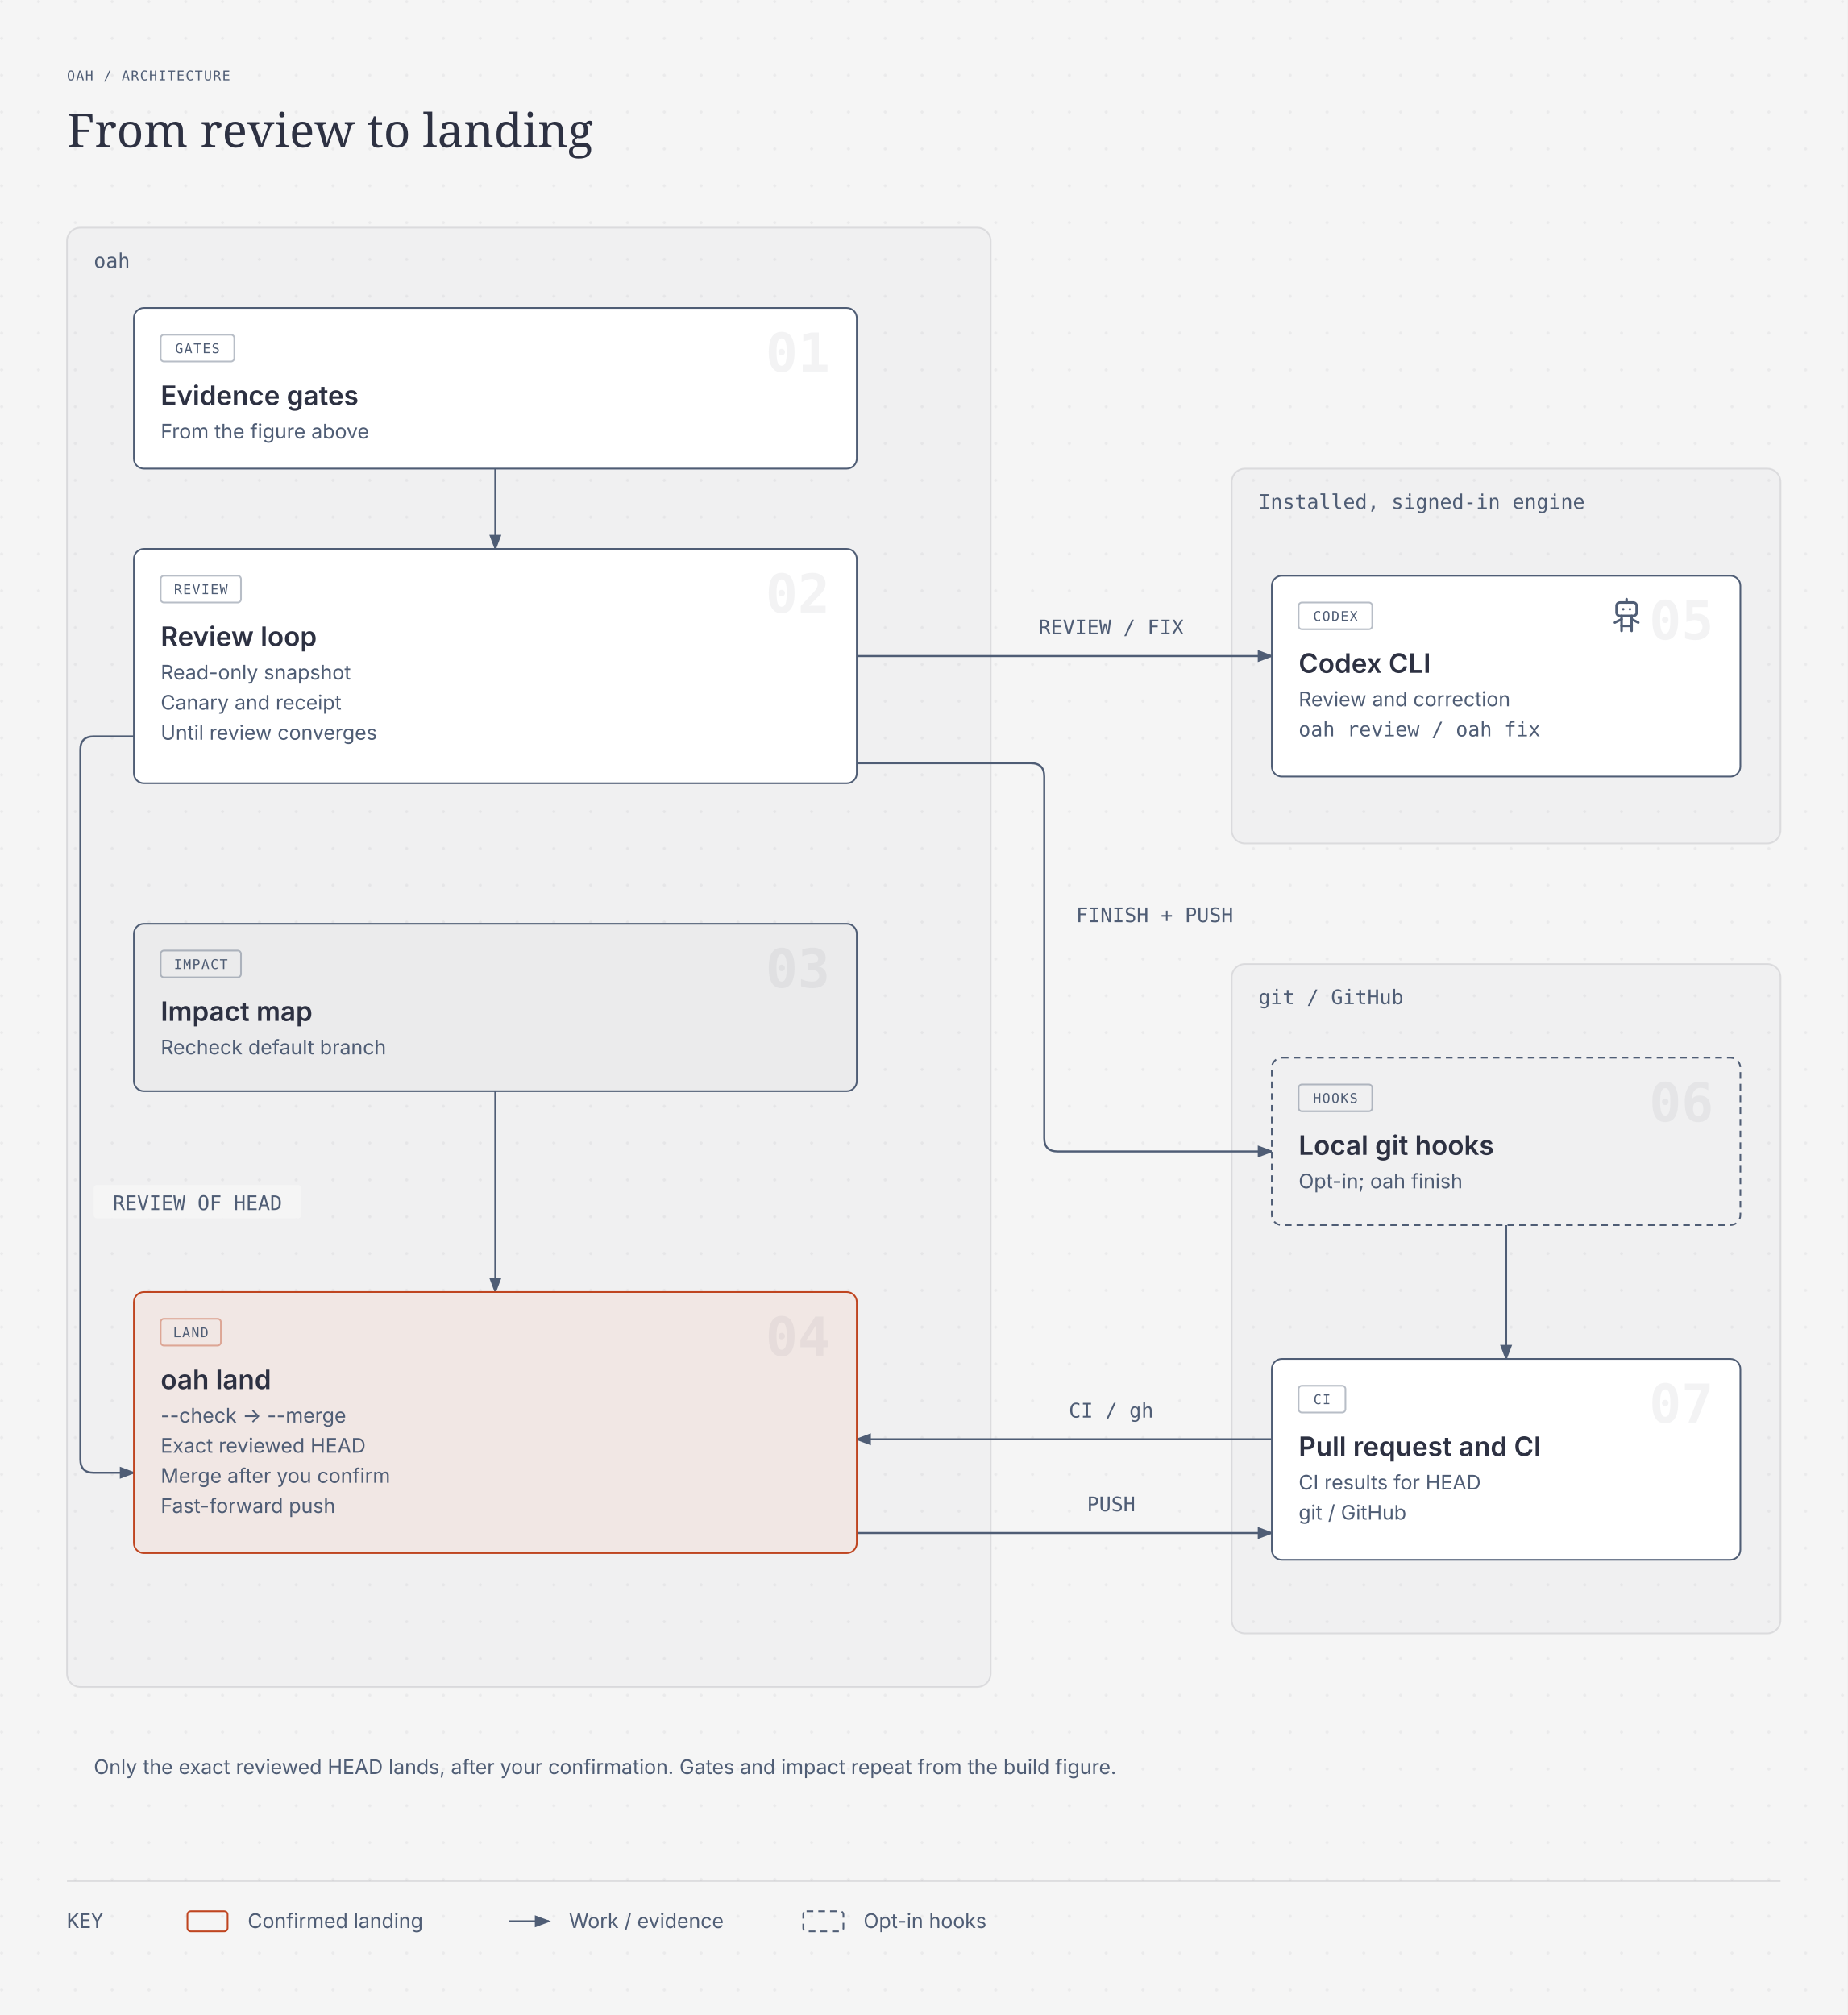
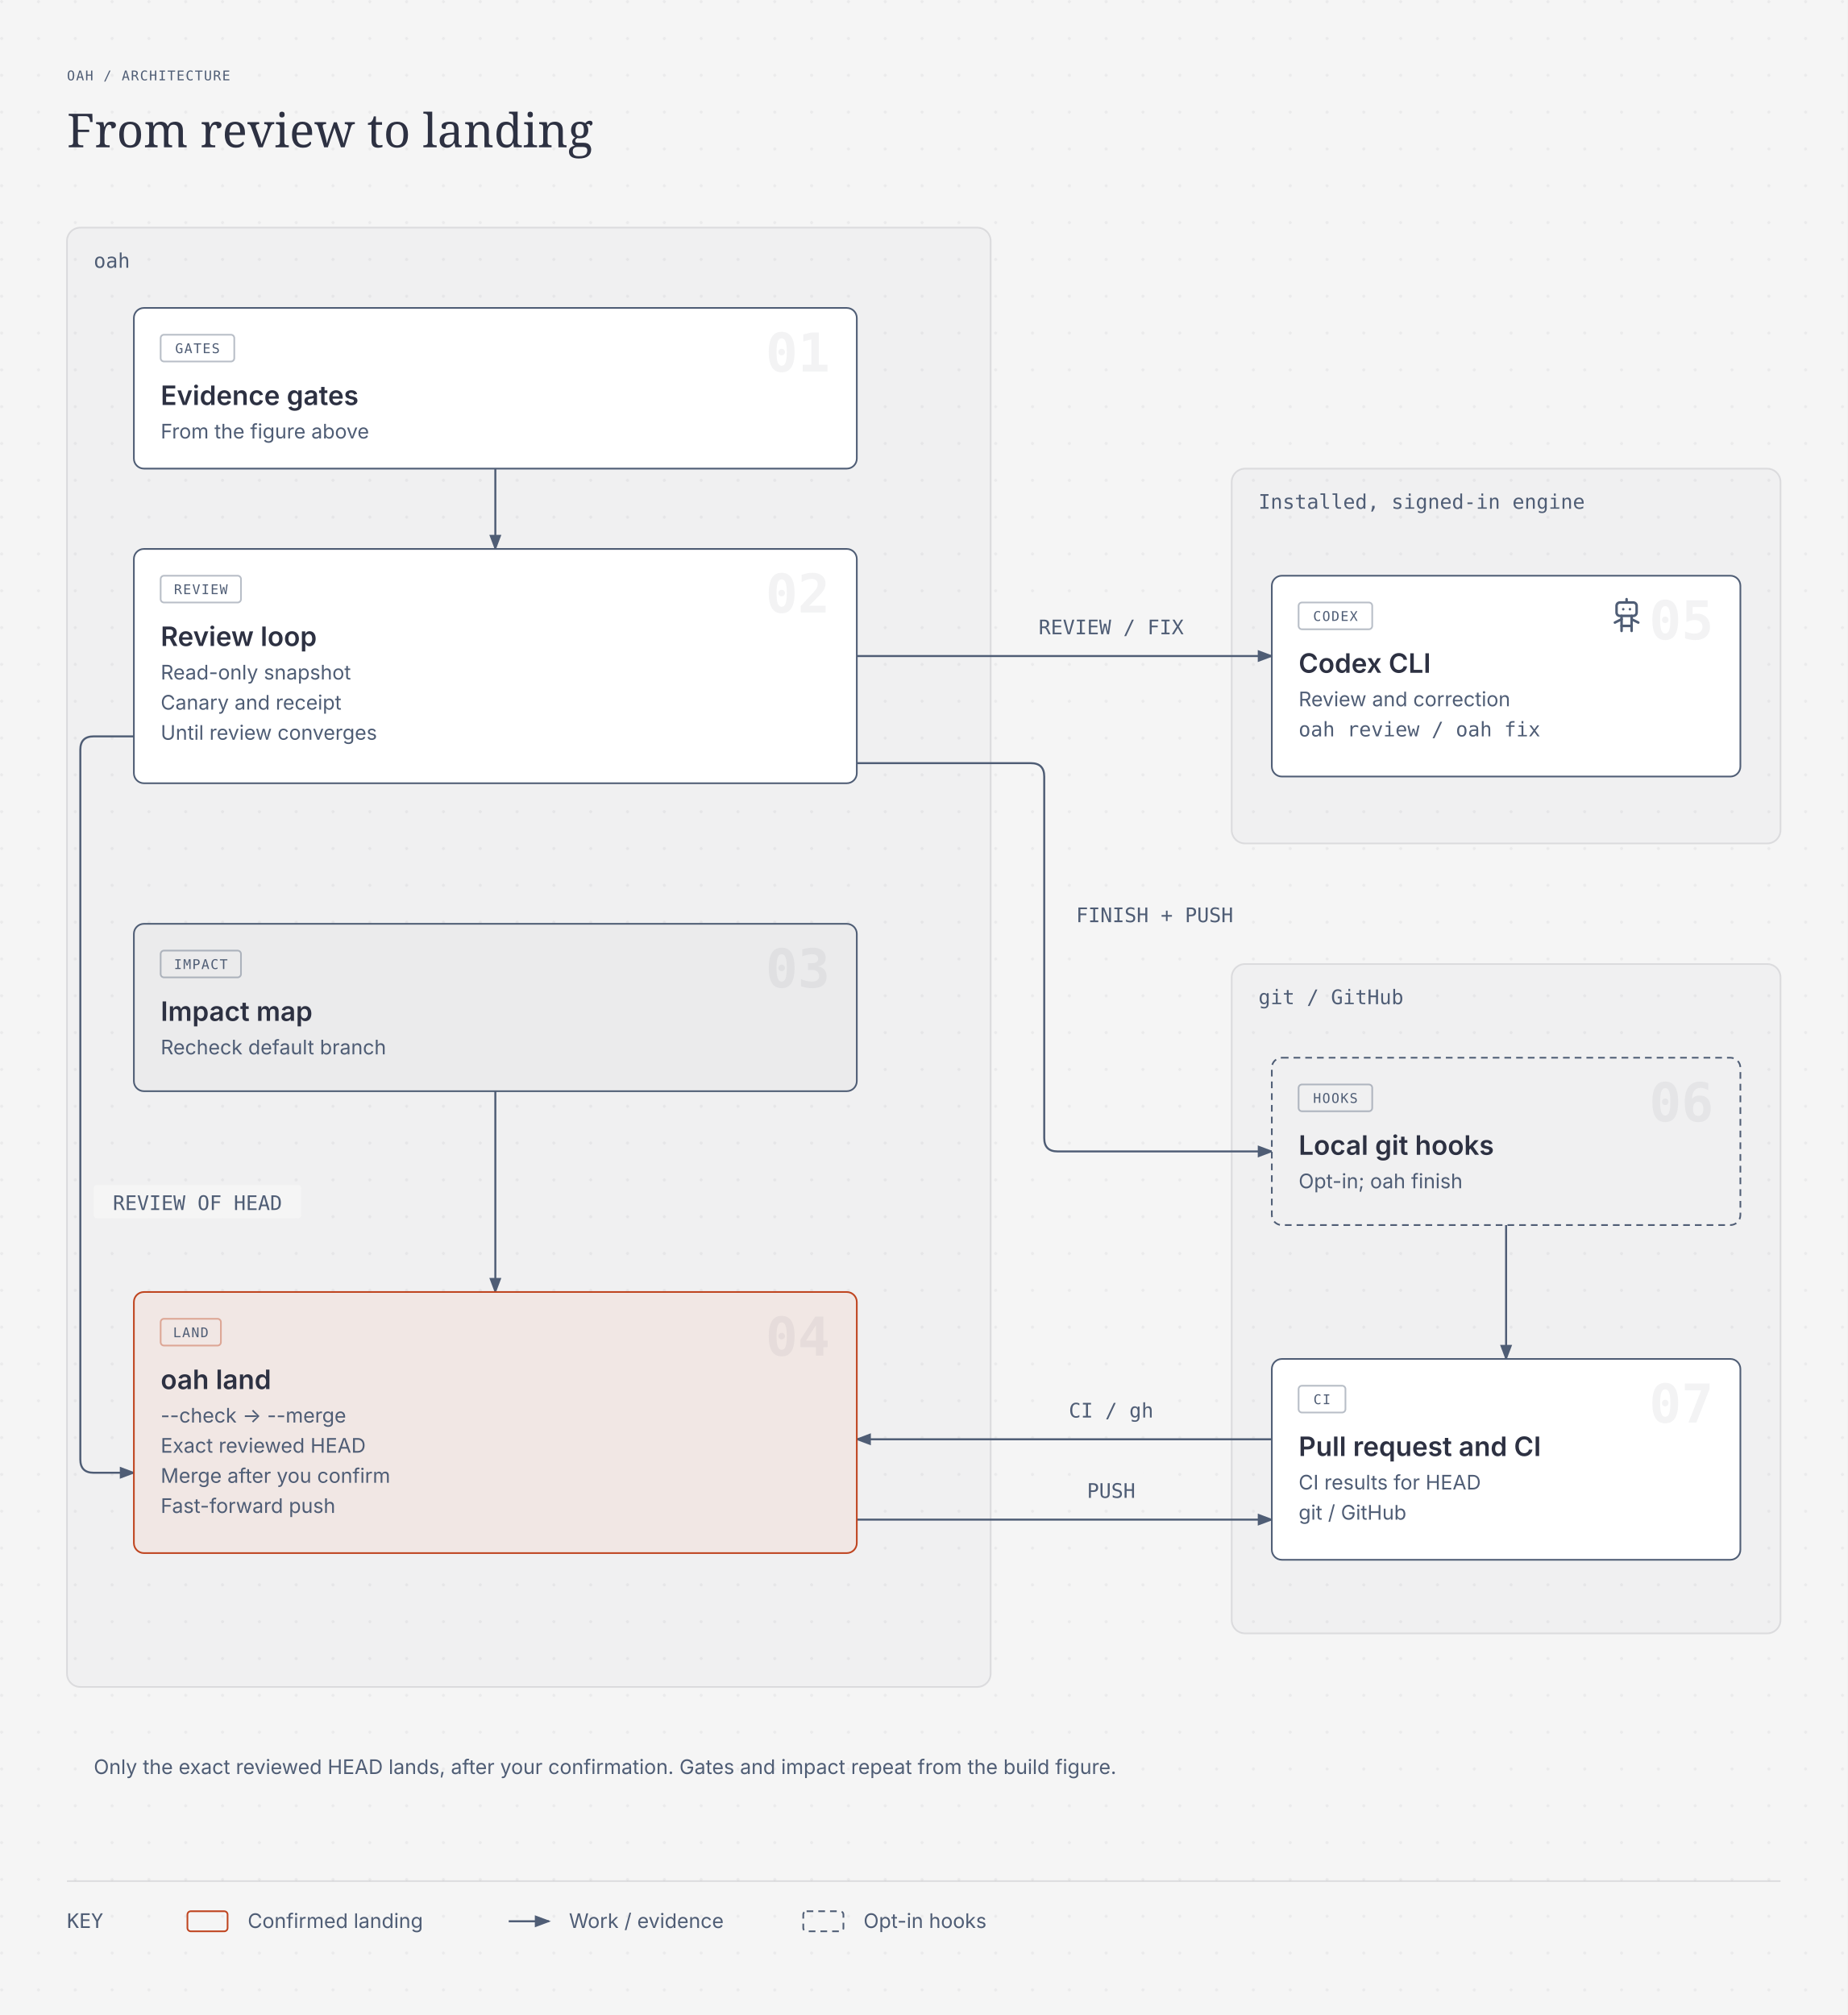
<svg xmlns="http://www.w3.org/2000/svg" viewBox="0 0 1104 1204" role="img" aria-labelledby="architecture-land-light-title architecture-land-light-desc" data-diagram-type="Architecture" data-size="fit" id="architecture-land-light-root">
  <defs>
    <style>#architecture-land-light-root { font-family: "Geist", system-ui, -apple-system, "Segoe UI", sans-serif; color: #2d3142; }
      #architecture-land-light-root .diagram-container { width: 100%; overflow-x: auto; }
      #architecture-land-light-root text { font-family: "Geist", system-ui, -apple-system, "Segoe UI", sans-serif; fill: #2d3142; }
      #architecture-land-light-root .title { font-family: "Instrument Serif", Georgia, serif; font-size: 28px; font-weight: 400; }
      #architecture-land-light-root .node { font-size: 16px; font-weight: 600; }
      #architecture-land-light-root .sub { font-family: "Geist", system-ui, -apple-system, "Segoe UI", sans-serif; font-size: 12px; font-weight: 400; fill: #4f5d75; }
      #architecture-land-light-root .technical { font-family: "Geist Mono", ui-monospace, "SFMono-Regular", Consolas, monospace; }
      #architecture-land-light-root .label { font-size: 12px; font-family: "Geist Mono", ui-monospace, "SFMono-Regular", Consolas, monospace; font-weight: 400; fill: #4f5d75; }
      #architecture-land-light-root .prose { font-size: 12px; font-weight: 400; fill: #4f5d75; }
      #architecture-land-light-root .zone-label { font-size: 12px; font-family: "Geist Mono", ui-monospace, "SFMono-Regular", Consolas, monospace; font-weight: 500; fill: #4f5d75; }
      #architecture-land-light-root .arrow-label { font-size: 12px; font-family: "Geist Mono", ui-monospace, "SFMono-Regular", Consolas, monospace; font-weight: 400; fill: #4f5d75; }
      #architecture-land-light-root .tag { font-family: "Geist Mono", ui-monospace, "SFMono-Regular", Consolas, monospace; font-size: 8px; font-weight: 500; letter-spacing: .08em; fill: #4f5d75; }
      #architecture-land-light-root .ghost { font-family: "Geist Mono", ui-monospace, "SFMono-Regular", Consolas, monospace; font-size: 32px; font-weight: 600; fill: #2d3142; opacity: .06; }
      @media print {
#architecture-land-light-root .diagram-container { overflow-x: visible; }
}</style>
    <pattern id="architecture-land-light-dots" width="22" height="22" patternUnits="userSpaceOnUse">
      <circle cx="1" cy="1" r="0.9" fill="#2d3142" fill-opacity=".10" />
    </pattern>
    <marker id="architecture-land-light-arrow" markerWidth="8" markerHeight="6" refX="7" refY="3" orient="auto">
      <polygon points="0 0, 8 3, 0 6" fill="#4f5d75" />
    </marker>
    <marker id="architecture-land-light-arrow-accent" markerWidth="8" markerHeight="6" refX="7" refY="3" orient="auto">
      <polygon points="0 0, 8 3, 0 6" fill="#bf4520" />
    </marker>
    <marker id="architecture-land-light-arrow-link" markerWidth="8" markerHeight="6" refX="7" refY="3" orient="auto">
      <polygon points="0 0, 8 3, 0 6" fill="#2e5aa8" />
    </marker>
  </defs>
  <rect width="1104" height="1204" fill="#f5f5f5" />
  <rect width="1104" height="1204" fill="url(#architecture-land-light-dots)" opacity=".55" />
  <text x="40" y="48" class="tag" text-anchor="start">OAH / ARCHITECTURE</text>
  <text x="40" y="88" class="title" text-anchor="start">From review to landing</text>
  <rect x="40" y="136" width="552" height="872" rx="8" fill="#2d3142" stroke="#2d3142" stroke-width="1" data-group-id="oah" fill-opacity=".02" stroke-opacity=".12" />
  <text x="56" y="160" class="zone-label" text-anchor="start">oah</text>
  <rect x="736" y="280" width="328" height="224" rx="8" fill="#2d3142" stroke="#2d3142" stroke-width="1" data-group-id="engines" fill-opacity=".02" stroke-opacity=".12" />
  <text x="752" y="304" class="zone-label" text-anchor="start">Installed, signed-in engine</text>
  <rect x="736" y="576" width="328" height="400" rx="8" fill="#2d3142" stroke="#2d3142" stroke-width="1" data-group-id="git" fill-opacity=".02" stroke-opacity=".12" />
  <text x="752" y="600" class="zone-label" text-anchor="start">git / GitHub</text>
  <path d="M 296,280 L 296,328" data-edge-id="a1" data-from="gates" data-to="rloop" data-label="" fill="none" stroke="#4f5d75" stroke-width="1.2" marker-end="url(#architecture-land-light-arrow)" />
  <path d="M 512,392 L 760,392" data-edge-id="a2" data-from="rloop" data-to="codex" data-label="REVIEW / FIX" fill="none" stroke="#4f5d75" stroke-width="1.2" marker-end="url(#architecture-land-light-arrow)" />
  <path d="M 512,456 L 616,456 Q 624,456 624,464 L 624,680 Q 624,688 632,688 L 760,688" data-edge-id="a3" data-from="rloop" data-to="hooks" data-label="FINISH + PUSH" fill="none" stroke="#4f5d75" stroke-width="1.2" marker-end="url(#architecture-land-light-arrow)" />
  <path d="M 80,440 L 56,440 Q 48,440 48,448 L 48,872 Q 48,880 56,880 L 80,880" data-edge-id="a4" data-from="rloop" data-to="land" data-label="REVIEW OF HEAD" fill="none" stroke="#4f5d75" stroke-width="1.2" marker-end="url(#architecture-land-light-arrow)" />
  <path d="M 296,652 L 296,772" data-edge-id="a5" data-from="impact" data-to="land" data-label="" fill="none" stroke="#4f5d75" stroke-width="1.2" marker-end="url(#architecture-land-light-arrow)" />
  <path d="M 900,732 L 900,812" data-edge-id="a6" data-from="hooks" data-to="remote" data-label="" fill="none" stroke="#4f5d75" stroke-width="1.2" marker-end="url(#architecture-land-light-arrow)" />
  <path d="M 760,860 L 512,860" data-edge-id="a7" data-from="remote" data-to="land" data-label="CI / gh" fill="none" stroke="#4f5d75" stroke-width="1.2" marker-end="url(#architecture-land-light-arrow)" />
-   <path d="M 512,916 L 760,916" data-edge-id="a8" data-from="land" data-to="remote" data-label="PUSH" fill="none" stroke="#4f5d75" stroke-width="1.2" marker-end="url(#architecture-land-light-arrow)" />
+   <path d="M 512,908 L 760,908" data-edge-id="a8" data-from="land" data-to="remote" data-label="PUSH" fill="none" stroke="#4f5d75" stroke-width="1.2" marker-end="url(#architecture-land-light-arrow)" />
  <rect x="610" y="364" width="108" height="20" rx="2" fill="#f5f5f5" />
  <text x="664" y="379" class="arrow-label" text-anchor="middle">REVIEW / FIX</text>
  <rect x="632" y="536" width="116" height="20" rx="2" fill="#f5f5f5" />
  <text x="690" y="551" class="arrow-label" text-anchor="middle">FINISH + PUSH</text>
  <rect x="56" y="708" width="124" height="20" rx="2" fill="#f5f5f5" />
  <text x="118" y="723" class="arrow-label" text-anchor="middle">REVIEW OF HEAD</text>
  <rect x="628" y="832" width="72" height="20" rx="2" fill="#f5f5f5" />
  <text x="664" y="847" class="arrow-label" text-anchor="middle">CI / gh</text>
-   <rect x="640" y="888" width="48" height="20" rx="2" fill="#f5f5f5" />
-   <text x="664" y="903" class="arrow-label" text-anchor="middle">PUSH</text>
+   <rect x="640" y="880" width="48" height="20" rx="2" fill="#f5f5f5" />
+   <text x="664" y="895" class="arrow-label" text-anchor="middle">PUSH</text>
  <g data-node-id="gates" data-source-label="Evidence gates From the figure above">
    <rect x="80" y="184" width="432" height="96" rx="6" fill="#f5f5f5" />
    <rect x="80" y="184" width="432" height="96" rx="6" fill="#ffffff" stroke="#4f5d75" stroke-width="1" />
    <g aria-hidden="true">
      <rect x="96" y="200" width="44" height="16" rx="2" fill="none" stroke="#4f5d75" stroke-width="1" stroke-opacity=".4" />
      <text x="118" y="211" class="tag" text-anchor="middle">GATES</text>
      <text x="496" y="222" class="ghost" text-anchor="end">01</text>
    </g>
    <text x="96" y="242" class="node" text-anchor="start">Evidence gates</text>
    <text x="96" y="262" class="sub" text-anchor="start">From the figure above</text>
  </g>
  <g data-node-id="rloop" data-source-label="Review loop Read-only snapshot Canary and receipt Until review converges">
    <rect x="80" y="328" width="432" height="140" rx="6" fill="#f5f5f5" />
    <rect x="80" y="328" width="432" height="140" rx="6" fill="#ffffff" stroke="#4f5d75" stroke-width="1" />
    <g aria-hidden="true">
      <rect x="96" y="344" width="48" height="16" rx="2" fill="none" stroke="#4f5d75" stroke-width="1" stroke-opacity=".4" />
      <text x="120" y="355" class="tag" text-anchor="middle">REVIEW</text>
      <text x="496" y="366" class="ghost" text-anchor="end">02</text>
    </g>
    <text x="96" y="386" class="node" text-anchor="start">Review loop</text>
    <text x="96" y="406" class="sub" text-anchor="start">Read-only snapshot</text>
    <text x="96" y="424" class="sub" text-anchor="start">Canary and receipt</text>
    <text x="96" y="442" class="sub" text-anchor="start">Until review converges</text>
  </g>
  <g data-node-id="impact" data-source-label="Impact map Recheck default branch">
    <rect x="80" y="552" width="432" height="100" rx="6" fill="#f5f5f5" />
    <rect x="80" y="552" width="432" height="100" rx="6" fill="#2d3142" stroke="#4f5d75" stroke-width="1" fill-opacity=".05" />
    <g aria-hidden="true">
      <rect x="96" y="568" width="48" height="16" rx="2" fill="none" stroke="#4f5d75" stroke-width="1" stroke-opacity=".4" />
      <text x="120" y="579" class="tag" text-anchor="middle">IMPACT</text>
      <text x="496" y="590" class="ghost" text-anchor="end">03</text>
    </g>
    <text x="96" y="610" class="node" text-anchor="start">Impact map</text>
    <text x="96" y="630" class="sub" text-anchor="start">Recheck default branch</text>
  </g>
  <g data-node-id="land" data-source-label="oah land --check → --merge Exact reviewed HEAD Merge after you confirm Fast-forward push">
    <rect x="80" y="772" width="432" height="156" rx="6" fill="#f5f5f5" />
    <rect x="80" y="772" width="432" height="156" rx="6" fill="#bf4520" stroke="#bf4520" stroke-width="1" fill-opacity=".08" />
    <g aria-hidden="true">
      <rect x="96" y="788" width="36" height="16" rx="2" fill="none" stroke="#bf4520" stroke-width="1" stroke-opacity=".4" />
      <text x="114" y="799" class="tag" text-anchor="middle">LAND</text>
      <text x="496" y="810" class="ghost" text-anchor="end">04</text>
    </g>
    <text x="96" y="830" class="node" text-anchor="start">oah land</text>
    <text x="96" y="850" class="sub" text-anchor="start">--check → --merge</text>
    <text x="96" y="868" class="sub" text-anchor="start">Exact reviewed HEAD</text>
    <text x="96" y="886" class="sub" text-anchor="start">Merge after you confirm</text>
    <text x="96" y="904" class="sub" text-anchor="start">Fast-forward push</text>
  </g>
  <g data-node-id="codex" data-source-label="Codex CLI Review and correction oah review / oah fix">
    <rect x="760" y="344" width="280" height="120" rx="6" fill="#f5f5f5" />
    <rect x="760" y="344" width="280" height="120" rx="6" fill="#ffffff" stroke="#4f5d75" stroke-width="1" />
    <g aria-hidden="true">
      <rect x="776" y="360" width="44" height="16" rx="2" fill="none" stroke="#4f5d75" stroke-width="1" stroke-opacity=".4" />
      <text x="798" y="371" class="tag" text-anchor="middle">CODEX</text>
      <text x="1024" y="382" class="ghost" text-anchor="end">05</text>
      <g transform="translate(960,356)" color="#4f5d75">
        <g fill="none" stroke="currentColor" stroke-width="1.5" stroke-linecap="round" stroke-linejoin="round">
          <path d="M6 6a2 2 0 0 1 2 -2h8a2 2 0 0 1 2 2v4a2 2 0 0 1 -2 2h-8a2 2 0 0 1 -2 -2l0 -4" />
          <path d="M12 2v2" />
          <path d="M9 12v9" />
          <path d="M15 12v9" />
          <path d="M5 16l4 -2" />
          <path d="M15 14l4 2" />
          <path d="M9 18h6" />
          <path d="M10 8v.01" />
          <path d="M14 8v.01" />
        </g>
      </g>
    </g>
    <text x="776" y="402" class="node" text-anchor="start">Codex CLI</text>
    <text x="776" y="422" class="sub" text-anchor="start">Review and correction</text>
    <text x="776" y="440" class="sub technical" text-anchor="start">oah review / oah fix</text>
  </g>
  <g data-node-id="hooks" data-source-label="Local git hooks Opt-in; oah finish">
    <rect x="760" y="632" width="280" height="100" rx="6" fill="#f5f5f5" />
    <rect x="760" y="632" width="280" height="100" rx="6" fill="#2d3142" stroke="#4f5d75" stroke-width="1" fill-opacity=".02" stroke-dasharray="4,3" />
    <g aria-hidden="true">
      <rect x="776" y="648" width="44" height="16" rx="2" fill="none" stroke="#4f5d75" stroke-width="1" stroke-opacity=".4" />
      <text x="798" y="659" class="tag" text-anchor="middle">HOOKS</text>
      <text x="1024" y="670" class="ghost" text-anchor="end">06</text>
    </g>
    <text x="776" y="690" class="node" text-anchor="start">Local git hooks</text>
    <text x="776" y="710" class="sub" text-anchor="start">Opt-in; oah finish</text>
  </g>
  <g data-node-id="remote" data-source-label="Pull request and CI CI results for HEAD git / GitHub">
    <rect x="760" y="812" width="280" height="120" rx="6" fill="#f5f5f5" />
    <rect x="760" y="812" width="280" height="120" rx="6" fill="#ffffff" stroke="#4f5d75" stroke-width="1" />
    <g aria-hidden="true">
      <rect x="776" y="828" width="28" height="16" rx="2" fill="none" stroke="#4f5d75" stroke-width="1" stroke-opacity=".4" />
      <text x="790" y="839" class="tag" text-anchor="middle">CI</text>
      <text x="1024" y="850" class="ghost" text-anchor="end">07</text>
    </g>
    <text x="776" y="870" class="node" text-anchor="start">Pull request and CI</text>
    <text x="776" y="890" class="sub" text-anchor="start">CI results for HEAD</text>
    <text x="776" y="908" class="sub" text-anchor="start">git / GitHub</text>
  </g>
  <text x="56" y="1060" class="prose" text-anchor="start">Only the exact reviewed HEAD lands, after your confirmation. Gates and impact repeat from the build figure.</text>
  <line x1="40" y1="1124" x2="1064" y2="1124" stroke="#2d3142" stroke-opacity=".12" />
  <text x="40" y="1152" class="zone-label" text-anchor="start">KEY</text>
  <rect x="112" y="1142" width="24" height="12" rx="2" fill="none" stroke="#bf4520" stroke-width="1" />
  <text x="148" y="1152" class="prose" text-anchor="start">Confirmed landing</text>
  <path d="M 304,1148 h 24" fill="none" stroke="#4f5d75" stroke-width="1.2" marker-end="url(#architecture-land-light-arrow)" />
  <text x="340" y="1152" class="prose" text-anchor="start">Work / evidence</text>
  <rect x="480" y="1142" width="24" height="12" rx="2" fill="none" stroke="#4f5d75" stroke-width="1" stroke-dasharray="4,3" />
  <text x="516" y="1152" class="prose" text-anchor="start">Opt-in hooks</text>
</svg>
